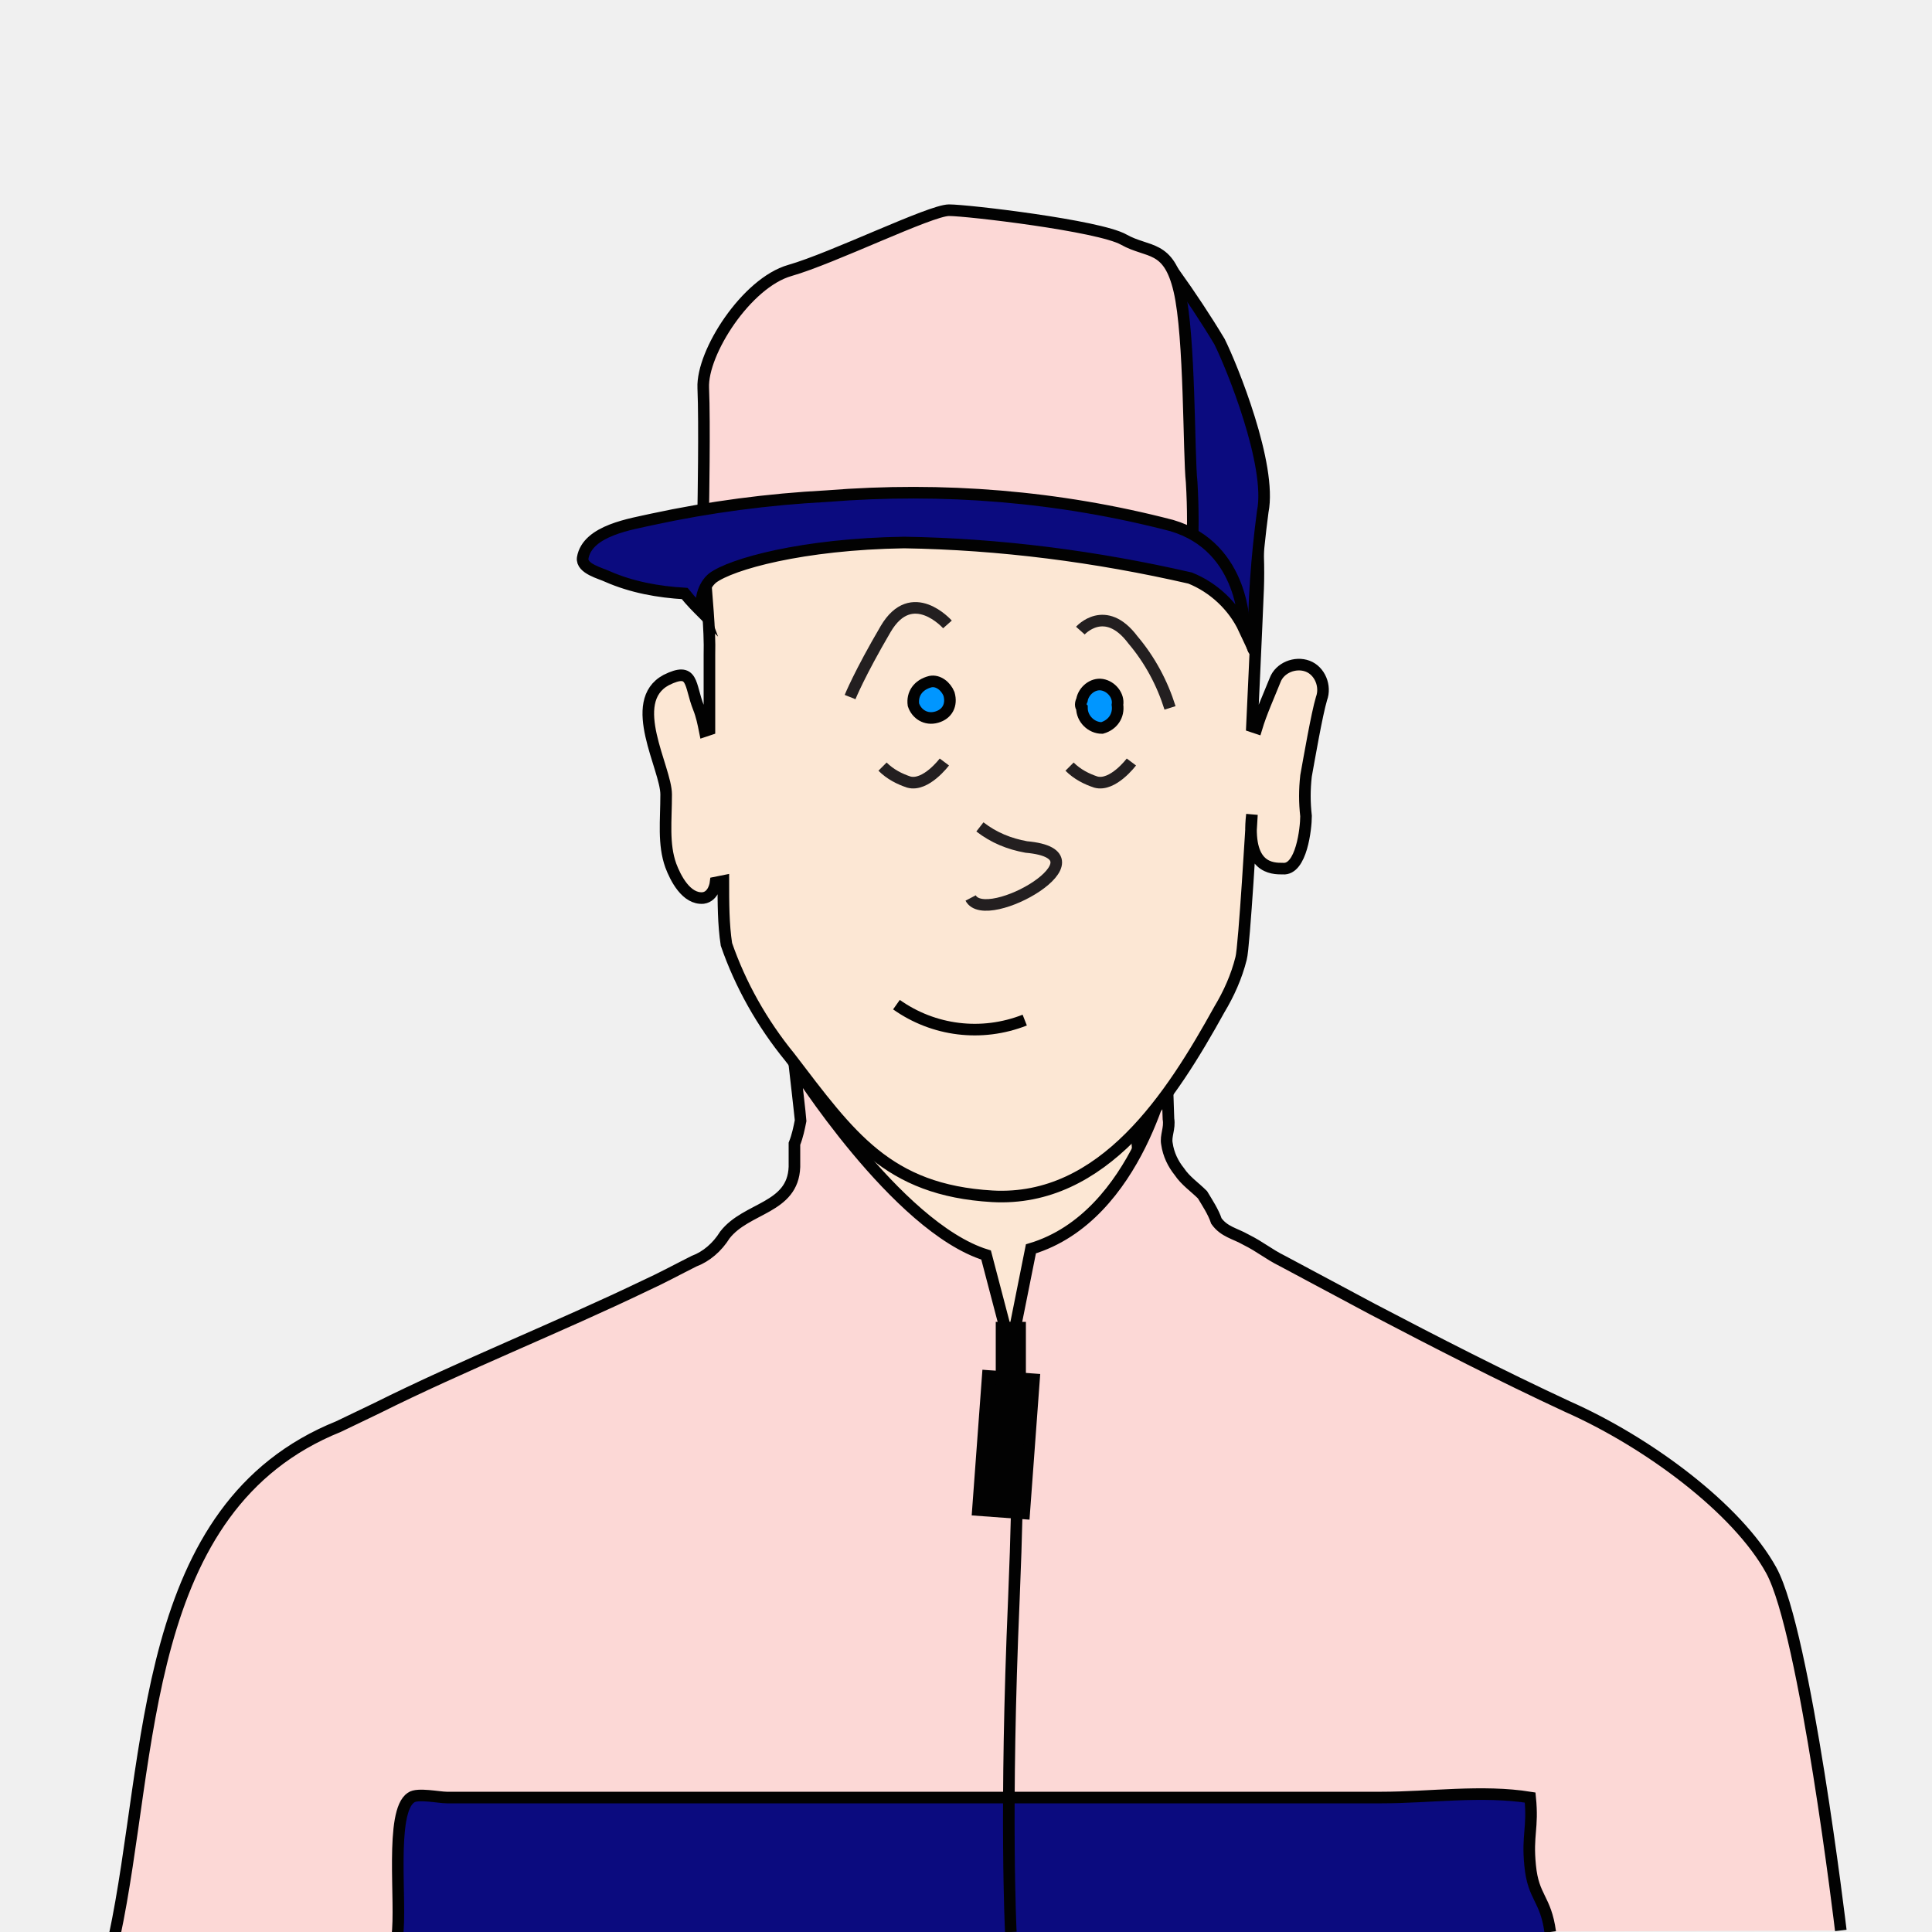
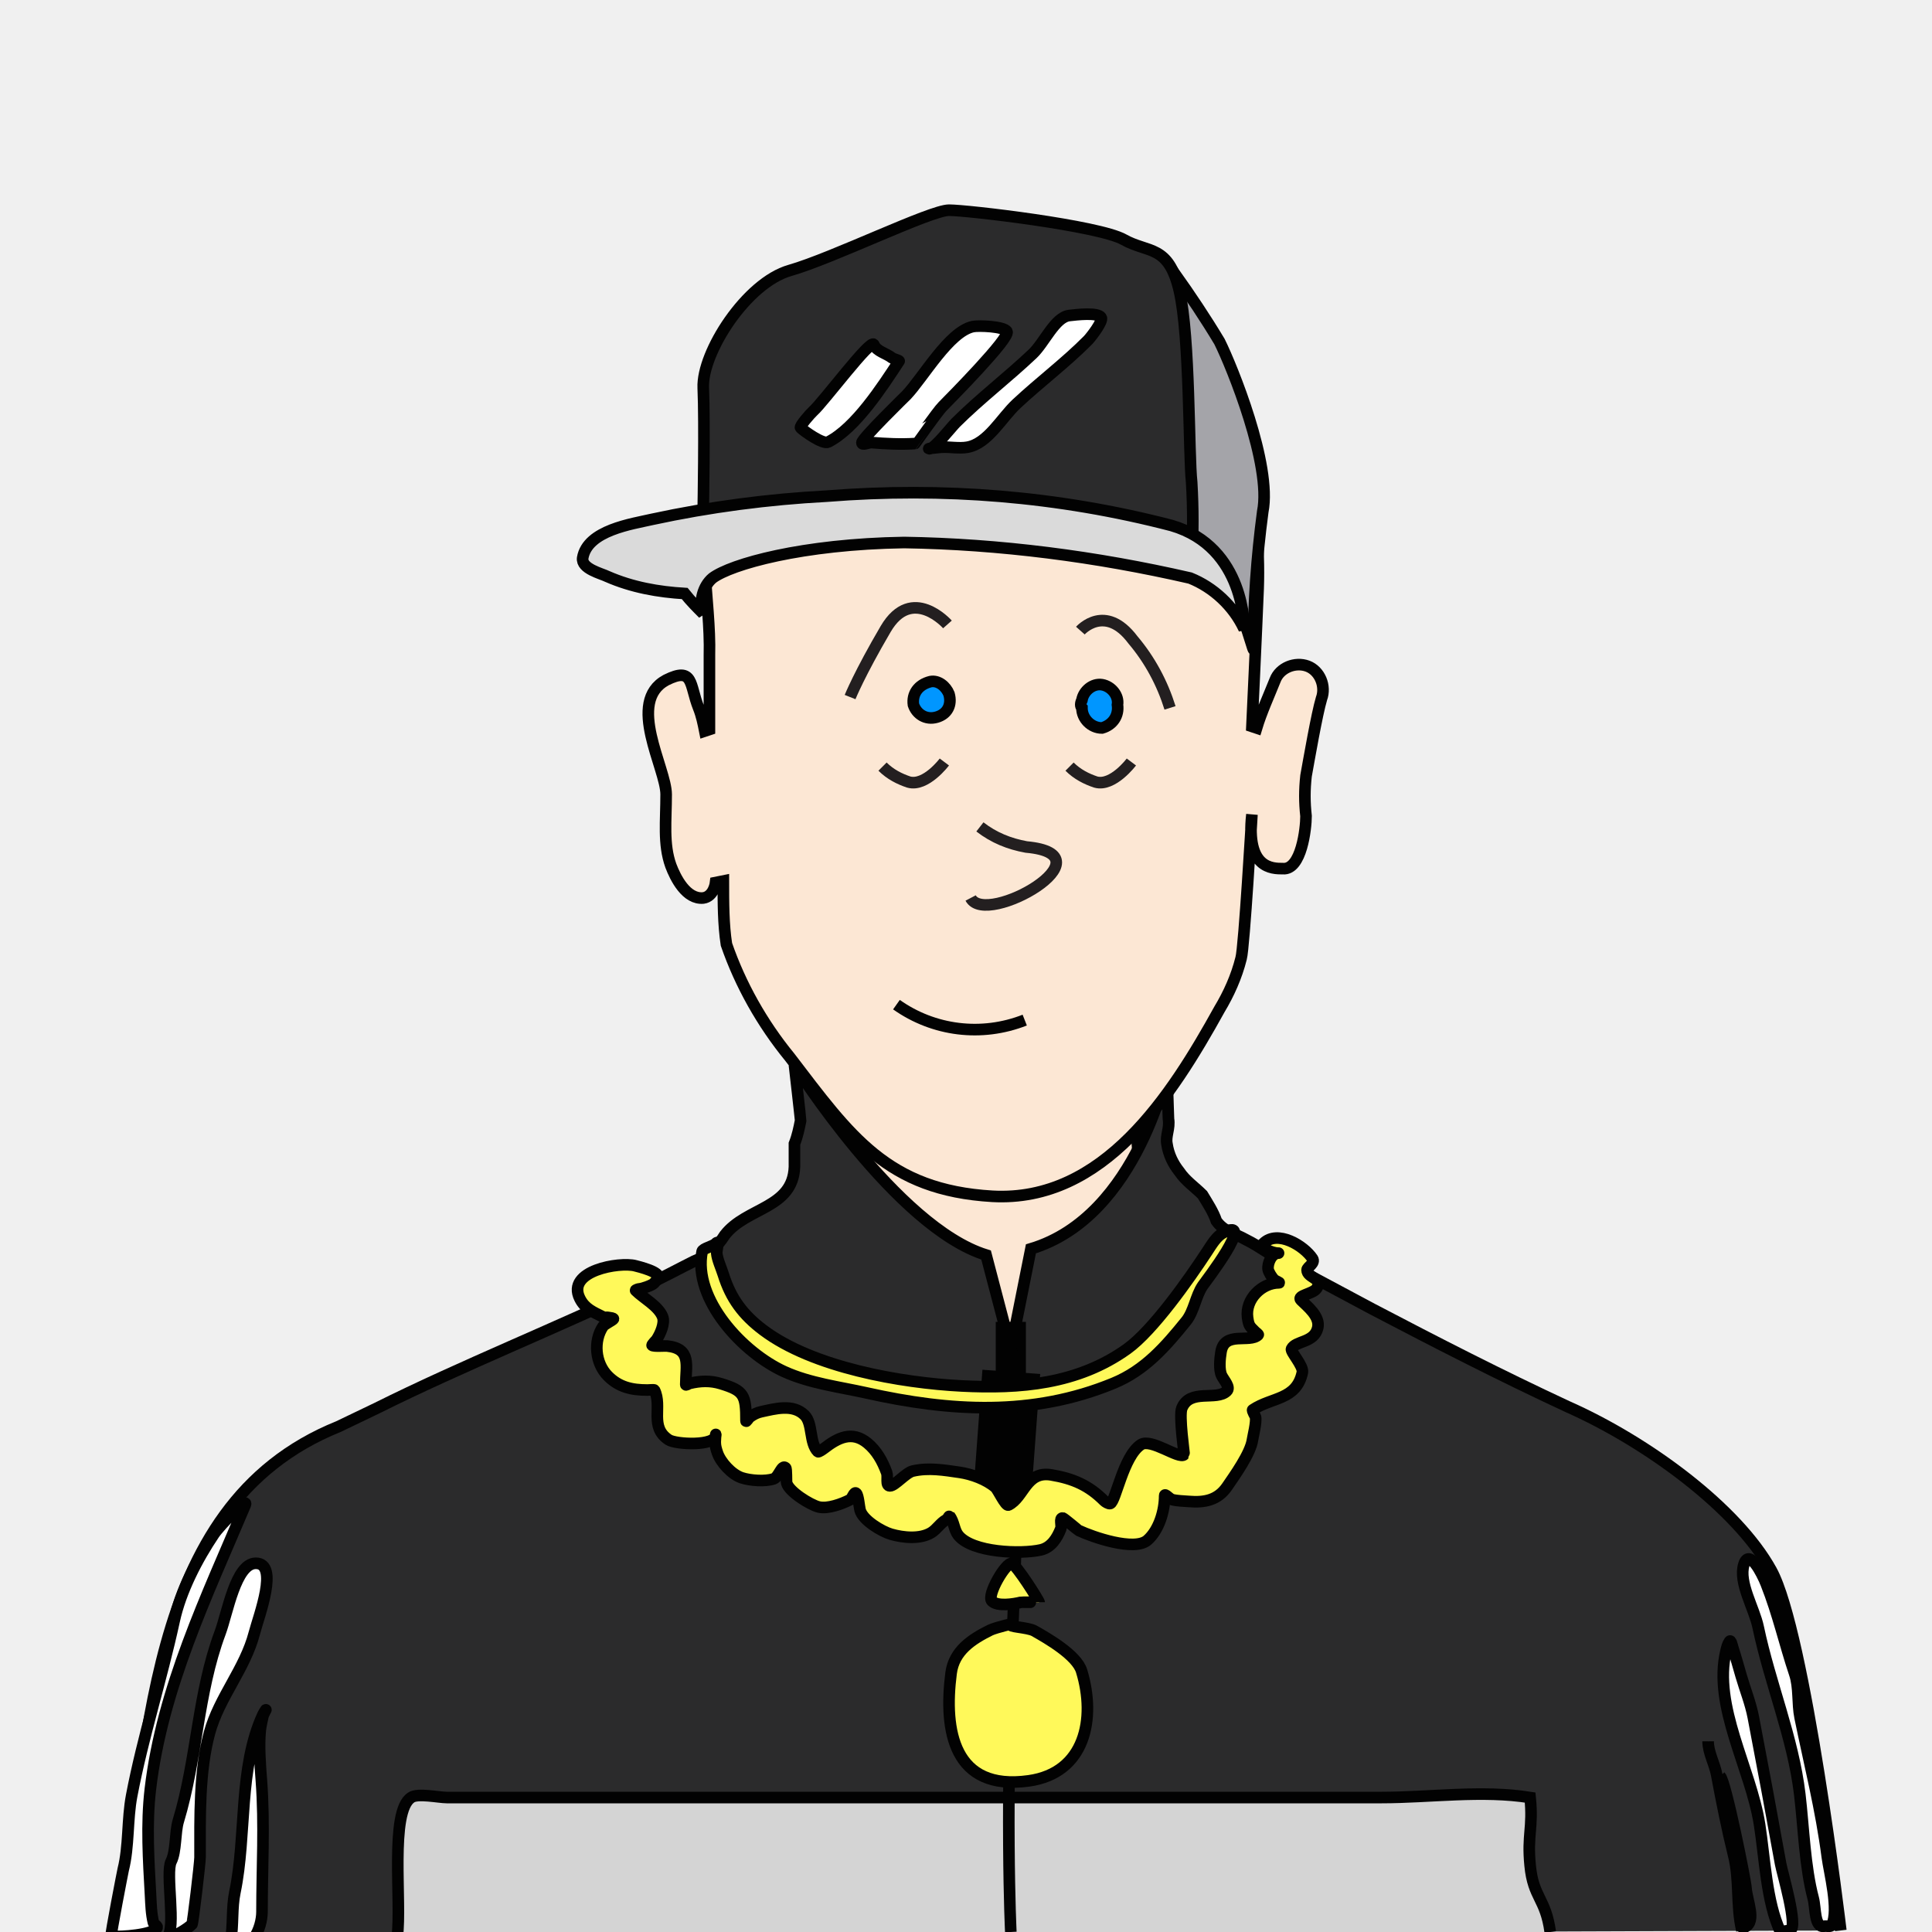
- <svg xmlns="http://www.w3.org/2000/svg" version="1.1" id="Layer_1" x="0px" y="0px" viewBox="0 0 125 125" style="enable-background:new 0 0 125 125;" xml:space="preserve">
-   <style type="text/css">
- 	.st0{fill:#FCE7D4;stroke:#020202;stroke-width:0.75;stroke-miterlimit:10;}
- 	.st1{fill:#FCD8D6;stroke:#020202;stroke-width:0.75;stroke-miterlimit:10;}
- 	.st2{fill:#0B0B7F;stroke:#020202;stroke-width:0.75;stroke-miterlimit:10;}
- 	.st3{fill:none;stroke:#231F20;stroke-width:0.75;stroke-miterlimit:10;}
- 	.st4{fill:none;stroke:#020202;stroke-width:0.75;stroke-miterlimit:10;}
- 	.st5{fill:#0096FF;stroke:#020202;stroke-width:0.75;stroke-miterlimit:10;}
- 	.st6{fill:#020202;stroke:#020202;stroke-width:0.75;stroke-miterlimit:10;}
- </style>
-   <g id="person_11">
-     <path id="neck-2" class="st0" d="M73.5,72.8c0,0,0.7,10.3,1.4,11.3s3.3,2,5.6,2.9l5.3,2c0,0-3.2,6.1-8,9s-18.6,2.6-23.9,1.3   S38.6,88.1,38.6,88.1s11.5-3.3,13.1-4.4s1.4-10.9,1.4-10.9S73.5,72.8,73.5,72.8z" />
-     <path id="jacket-2_2_" class="st1" d="M7.4,125.3c2.5-11.7,1.6-27.8,14.5-33c0.2-0.1,2.3-1.1,2.5-1.2c5.4-2.7,11.9-5.3,17.3-7.9   c1.1-0.5,2.2-1.1,3.2-1.6c0.8-0.3,1.5-0.9,2-1.7c1.4-1.8,4.4-1.7,4.5-4.4c0-0.5,0-1,0-1.5c0.2-0.5,0.3-1,0.4-1.5   c0-0.1-0.4-3.6-0.4-3.6S58,79.4,63.8,81.2l1.6,6.1l1.3-6.5c7-2.1,8.9-11.9,8.9-11.9c-0.2-1.2,0,3.3,0,3.5c0.1,0.6-0.2,1.1-0.1,1.6   c0.1,0.7,0.4,1.3,0.8,1.8c0.4,0.6,1,1,1.5,1.5c0.3,0.5,0.7,1.1,0.9,1.7c0.5,0.7,1.2,0.8,1.9,1.2c1,0.5,1.4,0.9,2.4,1.4l5.8,3.1   c4.2,2.2,8.3,4.3,12.6,6.3c5.2,2.3,11,6.6,13.2,10.6s4.5,23.3,4.5,23.3" />
-     <path id="jacket_stripe_1_" class="st2" d="M25.7,125.3c0.3-2.2-0.5-8.1,0.9-9c0.4-0.3,1.8,0,2.3,0h60.5c3.1,0,6.5-0.5,9.6,0   c0.2,2-0.2,2.4,0,4.4c0.2,2.1,1,2.1,1.3,4.3" />
-     <path id="face-2" class="st0" d="M81,52.7c0,0-0.5,8.6-0.7,9.3c-0.3,1.2-0.8,2.3-1.4,3.3c-3.1,5.6-7.5,12.5-14.7,12.1   c-6.8-0.4-9.2-3.9-13.1-9c-1.8-2.2-3.2-4.7-4.1-7.3c-0.2-1.3-0.2-2.7-0.2-4.1l-0.5,0.1c0,0-0.1,0.9-0.8,1c-1.1,0.1-1.8-1.3-2.1-2.1   c-0.5-1.4-0.3-2.9-0.3-4.6s-2.6-6,0-7.4c1.8-0.9,1.5,0.3,2.1,1.8c0.2,0.5,0.3,1,0.4,1.5l0.3-0.1c0,0,0-2.8,0-4.8   c0.1-3.6-1-7.7,0.3-11.2C50.8,19.7,55,19.3,65.4,19c9.3-0.3,14.5,7.2,15.2,10.7c0.6,2.8,0.9,5.6,0.8,8.4C81.3,40.6,81,47,81,47   l0.3,0.1c0.3-1,0.8-2.1,1.2-3.1c0.3-0.8,1.3-1.2,2.1-0.9c0.8,0.3,1.2,1.3,0.9,2.1l0,0c-0.3,1-0.8,3.9-1,5c-0.1,0.9-0.1,1.7,0,2.6   c0,0.8-0.3,3.5-1.5,3.4C82.3,56.2,80.6,56.2,81,52.7z" />
-     <path id="nose-4" class="st3" d="M63.4,53.5c0.9,0.7,1.9,1.1,3,1.3c5.6,0.5-2.6,5.2-3.6,3.3" />
-     <g id="hat-3">
-       <path class="st2" d="M76,17.7c1,1.4,2,2.9,2.9,4.4c0.8,1.6,3.4,8,2.8,11c-0.4,3-0.6,5.9-0.6,8.9c0,0.3-1-3.9-2.3-4.9    s-3.2-4.4-3.6-7.6S74.9,18.2,76,17.7z" />
-     </g>
-     <path id="front_of_hat" class="st1" d="M45.5,32.9c0,0,0.1-5.5,0-7.8s2.8-6.8,5.6-7.6s9.1-3.9,10.3-3.9s9.7,1,11.3,1.9   s2.9,0.3,3.6,3.3s0.6,10.6,0.8,12.4c0.1,1.7,0.1,3.3,0,5L45.5,32.9z" />
-     <path class="st2" d="M80.5,40.7c0,0,0.1-5.3-4.7-6.7c-7.3-1.9-14.8-2.5-22.3-1.9c-3.8,0.2-7.6,0.7-11.3,1.5   c-1.3,0.3-4.2,0.7-4.5,2.5c-0.1,0.7,1.2,1,1.6,1.2c1.6,0.7,3.3,1,5,1.1c0.4,0.5,0.8,0.9,1.2,1.3c-0.3-0.8,0-1.8,0.6-2.3   c1.2-0.9,5.8-2.2,12.4-2.3c6.2,0.1,12.4,0.9,18.5,2.3C78.5,38,79.8,39.2,80.5,40.7z" />
-     <path id="mouth-4" class="st4" d="M66.3,66c-2.8,1.1-5.9,0.7-8.3-1" />
-     <g id="eyes-5">
-       <path class="st5" d="M70,45.8c0,0.7,0.6,1.3,1.3,1.3c0.7-0.2,1.1-0.8,1-1.5c0.1-0.6-0.4-1.2-1-1.3s-1.2,0.4-1.3,1    C69.9,45.5,69.9,45.7,70,45.8L70,45.8z" />
-       <path class="st5" d="M59.1,45.6c0.2,0.6,0.8,1,1.5,0.8s1-0.8,0.8-1.5c-0.2-0.5-0.7-0.9-1.2-0.8C59.4,44.3,59,44.9,59.1,45.6z" />
-       <path class="st3" d="M61.1,49.3c0,0-1.2,1.6-2.3,1.3c-0.6-0.2-1.2-0.5-1.7-1" />
-       <path class="st3" d="M73.2,49.3c0,0-1.2,1.6-2.3,1.3c-0.6-0.2-1.2-0.5-1.7-1" />
-       <path class="st3" d="M61.3,40.4c0,0-2.3-2.6-4,0.3S55,45.1,55,45.1" />
-       <path class="st3" d="M69.9,40.8c0,0,1.6-1.8,3.4,0.6c1.1,1.3,1.9,2.8,2.4,4.4" />
+ <svg xmlns="http://www.w3.org/2000/svg" xmlns:ns1="http://vectornator.io" height="100%" style="fill-rule:nonzero;clip-rule:evenodd;stroke-linecap:round;stroke-linejoin:round;" xml:space="preserve" width="100%" version="1.1" viewBox="0 0 125 125">
+   <defs />
+   <g id="person_11" ns1:layerName="person_11">
+     <path stroke="#020202" stroke-width="0.75" d="M73.5+72.8C73.5+72.8+74.2+83.1+74.9+84.1C75.6+85.1+78.2+86.1+80.5+87L85.8+89C85.8+89+82.6+95.1+77.8+98C73+100.9+59.2+100.6+53.9+99.3C48.6+98+38.6+88.1+38.6+88.1C38.6+88.1+50.1+84.8+51.7+83.7C53.3+82.6+53.1+72.8+53.1+72.8L73.5+72.8Z" fill="#fce7d4" stroke-linecap="butt" opacity="1" stroke-linejoin="miter" />
+     <path stroke="#020202" stroke-width="0.75" d="M7.4+125.3C9.9+113.6+9+97.5+21.9+92.3C22.1+92.2+24.2+91.2+24.4+91.1C29.8+88.4+36.3+85.8+41.7+83.2C42.8+82.7+43.9+82.1+44.9+81.6C45.7+81.3+46.4+80.7+46.9+79.9C48.3+78.1+51.3+78.2+51.4+75.5C51.4+75+51.4+74.5+51.4+74C51.6+73.5+51.7+73+51.8+72.5C51.8+72.4+51.4+68.9+51.4+68.9C51.4+68.9+58+79.4+63.8+81.2L65.4+87.3L66.7+80.8C73.7+78.7+75.6+68.9+75.6+68.9C75.4+67.7+75.6+72.2+75.6+72.4C75.7+73+75.4+73.5+75.5+74C75.6+74.7+75.9+75.3+76.3+75.8C76.7+76.4+77.3+76.8+77.8+77.3C78.1+77.8+78.5+78.4+78.7+79C79.2+79.7+79.9+79.8+80.6+80.2C81.6+80.7+82+81.1+83+81.6L88.8+84.7C93+86.9+97.1+89+101.4+91C106.6+93.3+112.4+97.6+114.6+101.6C116.8+105.6+119.1+124.9+119.1+124.9" fill="#2b2b2c" stroke-linecap="butt" opacity="1" stroke-linejoin="miter" />
+     <path stroke="#020202" stroke-width="0.75" d="M25.7+125.3C26+123.1+25.2+117.2+26.6+116.3C27+116+28.4+116.3+28.9+116.3L89.4+116.3C92.5+116.3+95.9+115.8+99+116.3C99.2+118.3+98.8+118.7+99+120.7C99.2+122.8+100+122.8+100.3+125" fill="#d4d4d4" stroke-linecap="butt" opacity="1" stroke-linejoin="miter" />
+     <path stroke="#020202" stroke-width="0.75" d="M81+52.7C81+52.7+80.5+61.3+80.3+62C80+63.2+79.5+64.3+78.9+65.3C75.8+70.9+71.4+77.8+64.2+77.4C57.4+77+55+73.5+51.1+68.4C49.3+66.2+47.9+63.7+47+61.1C46.8+59.8+46.8+58.4+46.8+57L46.3+57.1C46.3+57.1+46.2+58+45.5+58.1C44.4+58.2+43.7+56.8+43.4+56C42.9+54.6+43.1+53.1+43.1+51.4C43.1+49.7+40.5+45.4+43.1+44C44.9+43.1+44.6+44.3+45.2+45.8C45.4+46.3+45.5+46.8+45.6+47.3L45.9+47.2C45.9+47.2+45.9+44.4+45.9+42.4C46+38.8+44.9+34.7+46.2+31.2C50.8+19.7+55+19.3+65.4+19C74.7+18.7+79.9+26.2+80.6+29.7C81.2+32.5+81.5+35.3+81.4+38.1C81.3+40.6+81+47+81+47L81.3+47.1C81.6+46.1+82.1+45+82.5+44C82.8+43.2+83.8+42.8+84.6+43.1C85.4+43.4+85.8+44.4+85.5+45.2L85.5+45.2C85.2+46.2+84.7+49.1+84.5+50.2C84.4+51.1+84.4+51.9+84.5+52.8C84.5+53.6+84.2+56.3+83+56.2C82.3+56.2+80.6+56.2+81+52.7Z" fill="#fce7d4" stroke-linecap="butt" opacity="1" stroke-linejoin="miter" />
+     <path stroke="#231f20" stroke-width="0.75" d="M63.4+53.5C64.3+54.2+65.3+54.6+66.4+54.8C72+55.3+63.8+60+62.8+58.1" fill="none" stroke-linecap="butt" opacity="1" stroke-linejoin="miter" />
+     <path stroke="#020202" stroke-width="0.75" d="M76+17.7C77+19.1+78+20.6+78.9+22.1C79.7+23.7+82.3+30.1+81.7+33.1C81.3+36.1+81.1+39+81.1+42C81.1+42.3+80.1+38.1+78.8+37.1C77.5+36.1+75.6+32.7+75.2+29.5C74.8+26.3+74.9+18.2+76+17.7Z" fill="#a4a4a9" stroke-linecap="butt" opacity="1" stroke-linejoin="miter" />
+     <path stroke="#020202" stroke-width="0.75" d="M45.5+32.9C45.5+32.9+45.6+27.4+45.5+25.1C45.4+22.8+48.3+18.3+51.1+17.5C53.9+16.7+60.2+13.6+61.4+13.6C62.6+13.6+71.1+14.6+72.7+15.5C74.3+16.4+75.6+15.8+76.3+18.8C77+21.8+76.9+29.4+77.1+31.2C77.2+32.9+77.2+34.5+77.1+36.2L45.5+32.9Z" fill="#2b2b2c" stroke-linecap="butt" opacity="1" stroke-linejoin="miter" />
+     <path stroke="#020202" stroke-width="0.75" d="M80.5+40.7C80.5+40.7+80.6+35.4+75.8+34C68.5+32.1+61+31.5+53.5+32.1C49.7+32.3+45.9+32.8+42.2+33.6C40.9+33.9+38+34.3+37.7+36.1C37.6+36.8+38.9+37.1+39.3+37.3C40.9+38+42.6+38.3+44.3+38.4C44.7+38.9+45.1+39.3+45.5+39.7C45.2+38.9+45.5+37.9+46.1+37.4C47.3+36.5+51.9+35.2+58.5+35.1C64.7+35.2+70.9+36+77+37.4C78.5+38+79.8+39.2+80.5+40.7Z" fill="#dadada" stroke-linecap="butt" opacity="1" stroke-linejoin="miter" />
+     <path stroke="#020202" stroke-width="0.75" d="M66.3+66C63.5+67.1+60.4+66.7+58+65" fill="none" stroke-linecap="butt" opacity="1" stroke-linejoin="miter" />
+     <g opacity="1">
+       <path stroke="#020202" stroke-width="0.75" d="M70+45.8C70+46.5+70.6+47.1+71.3+47.1C72+46.9+72.4+46.3+72.3+45.6C72.4+45+71.9+44.4+71.3+44.3C70.7+44.2+70.1+44.7+70+45.3C69.9+45.5+69.9+45.7+70+45.8L70+45.8Z" fill="#0096ff" stroke-linecap="butt" opacity="1" stroke-linejoin="miter" />
+       <path stroke="#020202" stroke-width="0.75" d="M59.1+45.6C59.3+46.2+59.9+46.6+60.6+46.4C61.3+46.2+61.6+45.6+61.4+44.9C61.2+44.4+60.7+44+60.2+44.1C59.4+44.3+59+44.9+59.1+45.6Z" fill="#0096ff" stroke-linecap="butt" opacity="1" stroke-linejoin="miter" />
+       <path stroke="#231f20" stroke-width="0.75" d="M61.1+49.3C61.1+49.3+59.9+50.9+58.8+50.6C58.2+50.4+57.6+50.1+57.1+49.6" fill="none" stroke-linecap="butt" opacity="1" stroke-linejoin="miter" />
+       <path stroke="#231f20" stroke-width="0.75" d="M73.2+49.3C73.2+49.3+72+50.9+70.9+50.6C70.3+50.4+69.7+50.1+69.2+49.6" fill="none" stroke-linecap="butt" opacity="1" stroke-linejoin="miter" />
+       <path stroke="#231f20" stroke-width="0.75" d="M61.3+40.4C61.3+40.4+59+37.8+57.3+40.7C55.6+43.6+55+45.1+55+45.1" fill="none" stroke-linecap="butt" opacity="1" stroke-linejoin="miter" />
+       <path stroke="#231f20" stroke-width="0.75" d="M69.9+40.8C69.9+40.8+71.5+39+73.3+41.4C74.4+42.7+75.2+44.2+75.7+45.8" fill="none" stroke-linecap="butt" opacity="1" stroke-linejoin="miter" />
    </g>
  </g>
-   <g id="Layer_140">
-     <g id="zipper">
-       <rect x="60.8" y="92" transform="matrix(7.341238e-02 -0.9973 0.9973 7.341238e-02 -32.9452 151.5813)" class="st6" width="8.7" height="3" />
-       <rect x="64.8" y="85.9" class="st6" width="1.2" height="3.3" />
-       <path class="st4" d="M65.2,87c0,0,1.1-0.5,0.4,16.4C65,117.2,65.4,125,65.4,125" />
+   <g id="Layer_140" ns1:layerName="Layer_140">
+     <g opacity="1">
+       <path stroke="#020202" stroke-width="0.75" d="M63.27+97.699L63.909+89.023L63.909+89.023L66.9+89.243L66.9+89.243L66.262+97.92L66.262+97.92L63.27+97.699L63.27+97.699Z" fill="#020202" stroke-linecap="butt" opacity="1" stroke-linejoin="miter" />
+       <path stroke="#020202" stroke-width="0.75" d="M64.8+85.9L66+85.9L66+85.9L66+89.2L66+89.2L64.8+89.2L64.8+89.2L64.8+85.9L64.8+85.9Z" fill="#020202" stroke-linecap="butt" opacity="1" stroke-linejoin="miter" />
+       <path stroke="#020202" stroke-width="0.75" d="M65.2+87C65.2+87+66.3+86.5+65.6+103.4C65+117.2+65.4+125+65.4+125" fill="none" stroke-linecap="butt" opacity="1" stroke-linejoin="miter" />
    </g>
+     <path stroke="#020202" stroke-width="0.75" d="M42.567+82.695C42.813+82.305+41.295+81.947+41.102+81.895C40.096+81.629+36.609+82.204+37.515+84.015C37.844+84.673+38.363+84.877+38.992+85.192C39.05+85.221+39.692+85.242+39.691+85.331C39.689+85.398+39.111+85.675+39.023+85.805C38.38+86.753+38.502+88.195+39.33+89.027C40.046+89.748+40.863+89.935+41.886+89.935C41.932+89.935+42.326+89.905+42.341+89.935C42.873+91.008+41.999+92.319+43.258+93.153C43.722+93.461+46.312+93.582+46.312+92.837C46.312+92.685+46.276+93.141+46.276+93.294C46.276+93.564+46.333+93.743+46.416+93.994C46.619+94.601+47.336+95.397+47.985+95.612C48.543+95.796+49.505+95.866+50.058+95.681C50.389+95.569+50.582+94.723+50.829+94.97C50.906+95.047+50.866+95.815+50.899+95.947C51.039+96.509+52.418+97.363+52.964+97.499C53.553+97.646+54.474+97.299+54.98+97.042C55.158+96.952+55.258+96.476+55.4+96.616C55.538+96.752+55.587+97.463+55.644+97.691C55.812+98.364+57.063+99.094+57.653+99.264C58.441+99.492+59.533+99.599+60.252+99.163C60.616+98.942+60.866+98.51+61.225+98.328C61.258+98.311+61.425+98.067+61.435+98.079C61.735+98.451+61.718+98.978+61.998+99.329C62.904+100.464+66.073+100.565+67.335+100.279C68.023+100.123+68.396+99.507+68.632+98.909C68.718+98.689+68.52+98.217+68.755+98.213C68.823+98.211+69.734+98.994+69.795+99.023C70.706+99.453+73.407+100.387+74.243+99.647C74.996+98.981+75.354+97.741+75.354+96.771C75.354+96.588+75.663+96.979+75.84+97.026C76.159+97.11+76.603+97.117+76.912+97.143C77.927+97.228+78.791+97.068+79.398+96.177C79.845+95.52+80.92+94.03+81.037+93.145C81.062+92.951+81.309+91.992+81.23+91.678C81.21+91.6+80.995+91.254+81.052+91.216C82.286+90.384+83.881+90.597+84.263+88.793C84.35+88.382+83.476+87.449+83.561+87.272C83.822+86.731+85.027+86.9+85.257+85.913C85.431+85.168+84.576+84.518+84.172+84.114C83.875+83.817+84.957+83.716+85.187+83.365C85.635+82.682+84.569+82.698+84.566+82.164C84.565+81.982+85.121+81.732+84.916+81.426C84.366+80.6+82.66+79.545+81.741+80.448C81.471+80.714+82.308+81.077+82.686+81.077C82.698+81.077+82.733+81.077+82.721+81.077C82.27+81.077+81.997+81.73+82.046+82.121C82.07+82.305+82.298+82.655+82.43+82.789C82.519+82.878+82.871+82.999+82.745+82.999C81.646+82.999+80.554+84.053+80.718+85.245C80.791+85.778+80.857+85.811+81.2+86.154C81.22+86.174+81.437+86.338+81.41+86.364C80.85+86.916+79.231+86.095+79+87.465C78.932+87.871+78.852+88.622+79.044+89.007C79.2+89.319+79.624+89.756+79.375+90C78.708+90.656+76.986+89.818+76.463+91.114C76.269+91.592+76.634+94.096+76.614+94.115C76.291+94.433+74.476+93.035+73.815+93.468C72.675+94.215+72.184+97.164+71.832+97.28C71.73+97.313+71.508+97.169+71.441+97.102C70.45+96.111+69.447+95.665+68.016+95.426C66.384+95.152+66.259+96.881+65.25+97.376C65.062+97.469+64.571+96.382+64.401+96.233C63.819+95.721+62.859+95.374+62.099+95.263C61.072+95.114+60.075+94.942+59.056+95.177C58.605+95.282+57.896+96.143+57.576+96.137C57.282+96.132+57.469+95.555+57.368+95.278C57.098+94.532+56.715+93.855+56.13+93.373C55.129+92.548+54.214+93.016+53.31+93.716C53.236+93.773+52.959+93.966+52.919+93.926C52.35+93.356+52.601+92.104+52.06+91.563C51.304+90.807+50.13+91.152+49.261+91.336C48.975+91.396+48.745+91.516+48.515+91.686C48.421+91.754+48.266+92.047+48.266+91.93C48.266+90.255+48.137+89.98+46.639+89.523C45.958+89.315+45.302+89.339+44.61+89.509C44.529+89.529+44.369+89.663+44.369+89.579C44.369+88.349+44.763+87.253+43.157+87.086C43.019+87.071+42.283+87.132+42.191+87.04C42.163+87.012+42.474+86.684+42.491+86.657C42.71+86.324+43.035+85.615+42.87+85.194C42.597+84.496+41.625+83.992+41.125+83.493C41.089+83.456+41.337+83.386+41.37+83.386C41.553+83.386+42.18+83.161+42.308+83.031C42.407+82.93+42.492+82.814+42.567+82.695Z" fill="#fff95a" stroke-linecap="butt" opacity="1" stroke-linejoin="miter" />
+     <path stroke="#020202" stroke-width="0.75" d="M46.308+80.453C46.565+80.177+46.358+80.909+46.373+81.081C46.412+81.503+46.67+82.048+46.798+82.46C47.288+84.027+48.079+85.077+49.381+86.057C52.607+88.483+58.293+89.469+62.201+89.67C65.991+89.865+69.733+89.56+72.922+87.278C74.601+86.078+76.929+82.76+78.093+80.984C78.407+80.505+78.708+79.98+79.177+79.741C81.268+78.678+77.991+82.924+77.812+83.187C77.355+83.862+77.256+84.838+76.743+85.473C75.409+87.124+74.076+88.659+72.042+89.496C66.776+91.664+61.449+91.324+56.063+90.122C54.3+89.728+52.412+89.504+50.739+88.743C48.075+87.533+44.818+84.072+45.428+80.969C45.467+80.77+46.133+80.641+46.308+80.453Z" fill="#fff95a" stroke-linecap="butt" opacity="1" stroke-linejoin="miter" />
+     <path stroke="#020202" stroke-width="0.75" d="M65.465+101.16C65.108+101.026+63.809+103.224+64.178+103.592C64.536+103.95+65.588+103.786+66.045+103.67C66.109+103.654+67.231+103.677+67.231+103.67C67.229+103.568+65.794+101.285+65.465+101.16Z" fill="#fff95a" stroke-linecap="butt" opacity="1" stroke-linejoin="miter" />
+     <path stroke="#020202" stroke-width="0.75" d="M65.486+105.092C65.913+104.933+64.411+105.297+64.066+105.468C62.876+106.058+61.722+106.806+61.535+108.255C61.055+111.976+61.691+115.897+66.559+115.221C70.213+114.713+70.92+111.201+69.979+108.114C69.667+107.092+67.805+106.016+66.919+105.516C66.488+105.273+65.052+105.254+65.486+105.092Z" fill="#fff95a" stroke-linecap="butt" opacity="1" stroke-linejoin="miter" />
+     <path stroke="#020202" stroke-width="0.75" d="M56.536+22.294C56.366+21.862+53.255+26.029+52.619+26.591C52.454+26.736+51.704+27.584+51.797+27.677C52.015+27.894+53.245+28.772+53.579+28.602C55.36+27.699+57.084+25.024+58.175+23.359C58.195+23.328+57.796+23.217+57.727+23.162C57.343+22.854+56.709+22.734+56.536+22.294Z" fill="#ffffff" stroke-linecap="butt" opacity="1" stroke-linejoin="miter" />
+     <path stroke="#020202" stroke-width="0.75" d="M62.943+21.13C61.399+21.464+59.733+24.418+58.648+25.563C58.631+25.58+55.769+28.371+55.765+28.637C55.761+28.849+56.19+28.62+56.401+28.637C57.309+28.709+58.284+28.759+59.194+28.699C59.203+28.698+60.656+26.627+60.987+26.294C61.568+25.708+65.359+21.867+65.152+21.454C64.981+21.111+63.297+21.053+62.943+21.13Z" fill="#ffffff" stroke-linecap="butt" opacity="1" stroke-linejoin="miter" />
+     <path stroke="#020202" stroke-width="0.75" d="M69.188+20.413C68.257+20.516+67.583+22.162+66.803+22.901C65.19+24.427+63.413+25.779+61.838+27.347C61.553+27.631+60.459+29.036+60.142+29.036C59.885+29.036+60.651+28.953+60.907+28.937C61.45+28.903+62.045+29.03+62.581+28.937C63.919+28.705+64.782+27.048+65.777+26.12C67.29+24.709+68.964+23.454+70.397+22.006C70.559+21.843+71.401+20.772+71.246+20.54C71.016+20.195+69.658+20.361+69.188+20.413Z" fill="#ffffff" stroke-linecap="butt" opacity="1" stroke-linejoin="miter" />
+     <path stroke="#020202" stroke-width="0.75" d="M15.859+97.395C16.151+96.702+14.223+98.69+13.844+99.254C12.75+100.881+11.69+102.922+11.266+104.875C10.442+108.672+9.245+112.371+8.519+116.18C8.227+117.712+8.35+119.467+7.973+120.954C7.947+121.059+7.144+125.186+7.19+125.279C7.2+125.299+7.379+125.276+7.4+125.279C7.731+125.324+9.926+125.201+10.162+124.721C10.22+124.602+9.962+124.528+9.929+124.399C9.784+123.818+9.772+123.214+9.74+122.623C9.614+120.341+9.462+118.037+9.728+115.762C10.494+109.236+13.402+103.22+15.859+97.395Z" fill="#ffffff" stroke-linecap="butt" opacity="1" stroke-linejoin="miter" />
+     <path stroke="#020202" stroke-width="0.75" d="M16.542+101.144C15.243+101.159+14.72+104.357+14.244+105.632C12.778+109.557+12.748+113.817+11.537+117.815C11.315+118.551+11.405+119.783+11.073+120.434C10.691+121.185+11.42+124.787+10.802+125.384C10.784+125.402+10.846+125.348+10.872+125.348C11.232+125.348+12.147+124.782+12.423+124.501C12.477+124.446+12.943+120.55+12.943+120.167C12.943+117.596+12.878+114.604+13.558+112.105C14.181+109.814+15.855+107.979+16.458+105.653C16.744+104.553+18.074+101.126+16.542+101.144Z" fill="#ffffff" stroke-linecap="butt" opacity="1" stroke-linejoin="miter" />
+     <path stroke="#020202" stroke-width="0.75" d="M17.013+110.933C15.418+114.385+15.966+118.743+15.199+122.42C14.985+123.444+15.103+124.546+14.924+125.576C14.915+125.624+14.795+125.942+14.852+125.962C16.271+126.432+16.951+124.722+16.951+123.695C16.951+120.807+17.126+118.077+16.911+115.19C16.834+114.165+16.739+112.98+16.838+111.957C16.866+111.66+16.951+111.342+17.008+111.054C17.037+110.904+17.278+110.509+17.192+110.635C17.127+110.731+17.062+110.828+17.013+110.933Z" fill="#ffffff" stroke-linecap="butt" opacity="1" stroke-linejoin="miter" />
+     <path stroke="#020202" stroke-width="0.75" d="M112.826+101.231C113.161+100.127+114.005+101.795+114.275+102.479C115.044+104.424+115.46+106.322+116.12+108.298C116.415+109.182+116.28+110.203+116.467+111.12C117.085+114.145+117.833+117.082+118.228+120.15C118.355+121.135+119.003+123.589+118.516+124.546C118.441+124.694+118.189+124.595+118.026+124.626C117.38+124.745+117.485+123.456+117.317+122.824C116.771+120.769+116.699+118.233+116.445+116.092C116.01+112.432+114.512+108.892+113.754+105.278C113.493+104.03+112.472+102.4+112.826+101.231Z" fill="#ffffff" stroke-linecap="butt" opacity="1" stroke-linejoin="miter" />
+     <path stroke="#020202" stroke-width="0.75" d="M111.671+106.824C111.722+106.608+111.774+106.38+111.901+106.198C111.992+106.07+112.068+106.468+112.116+106.618C112.309+107.219+112.477+107.827+112.653+108.433C112.914+109.332+113.263+110.187+113.441+111.116C114.049+114.287+114.634+117.418+115.207+120.596C115.307+121.153+116.35+124.674+115.831+124.878C115.785+124.897+115.195+124.991+115.192+124.983C114.28+123.037+114.182+120.175+113.84+118.024C113.262+114.386+110.821+110.398+111.671+106.824Z" fill="#ffffff" stroke-linecap="butt" opacity="1" stroke-linejoin="miter" />
+     <path stroke="#020202" stroke-width="0.75" d="M111.302+114.931C111.654+115.283+112.932+121.627+112.966+122.15C113.019+122.951+113.648+124.309+112.91+124.671C112.874+124.689+112.699+124.889+112.697+124.881C112.323+123.287+112.568+121.656+112.176+120.073C111.746+118.332+111.401+116.596+111.074+114.847C110.931+114.08+110.515+113.4+110.515+112.659" fill="#ffffff" stroke-linecap="butt" opacity="1" stroke-linejoin="miter" />
  </g>
</svg>
